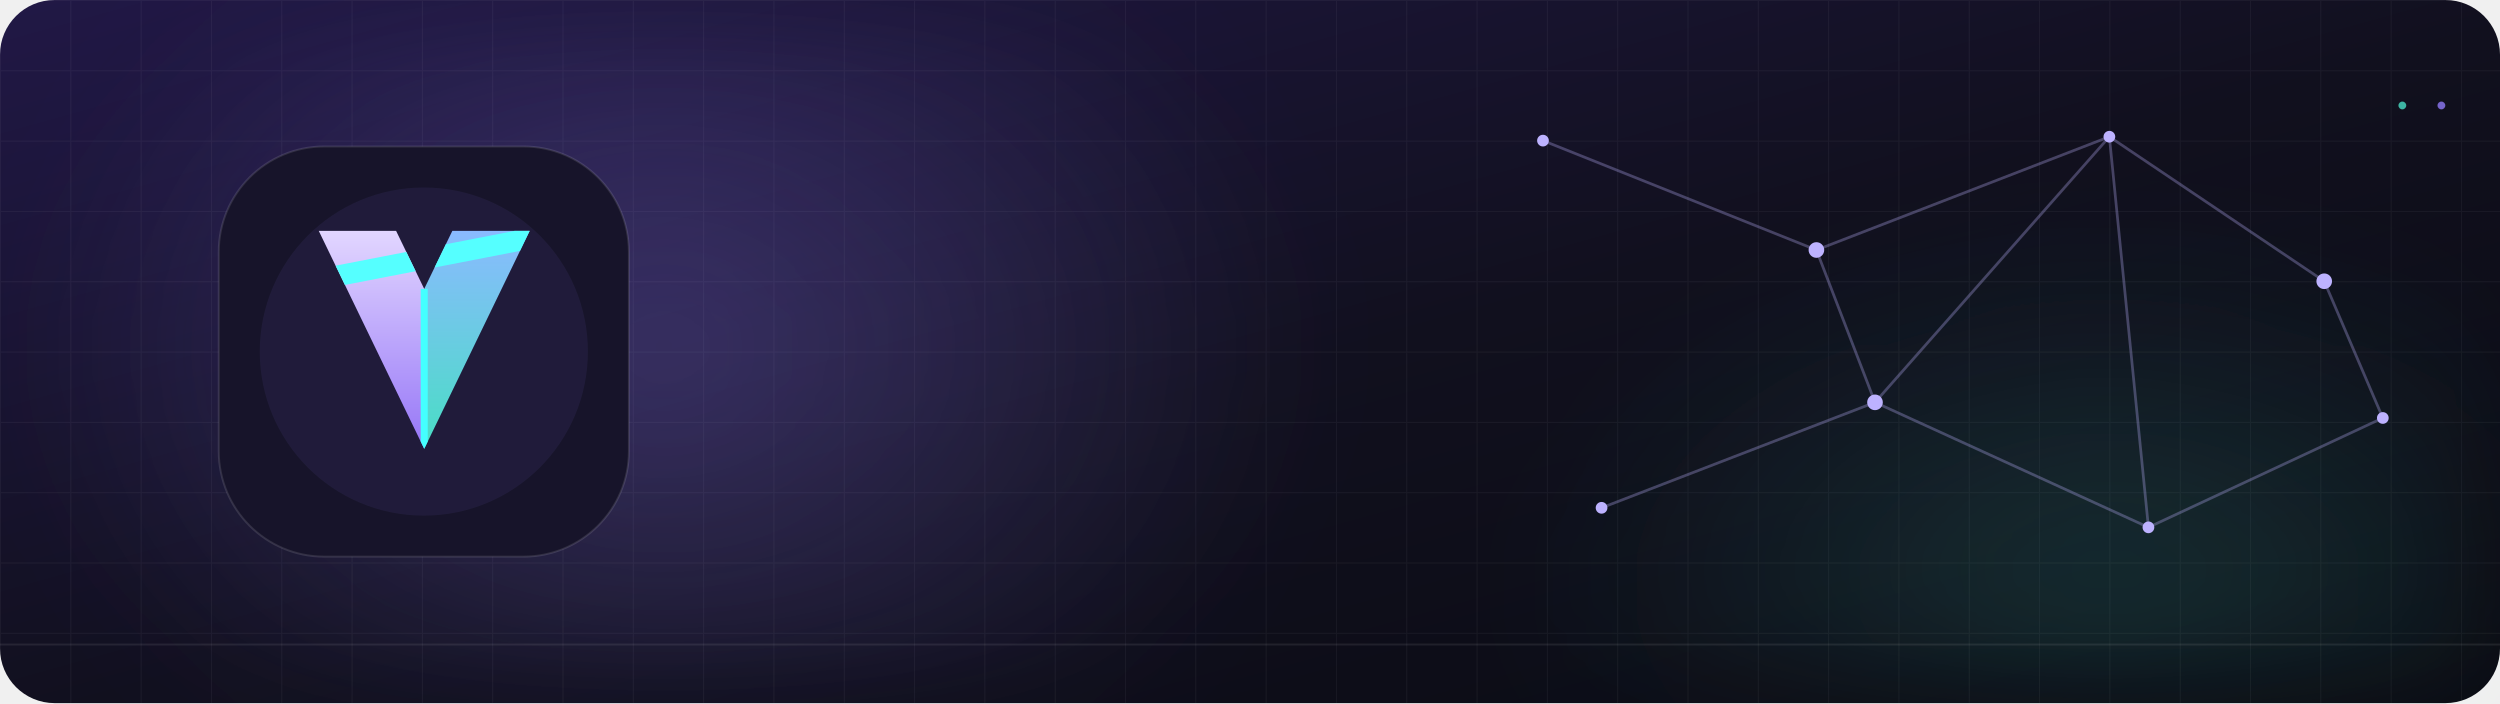
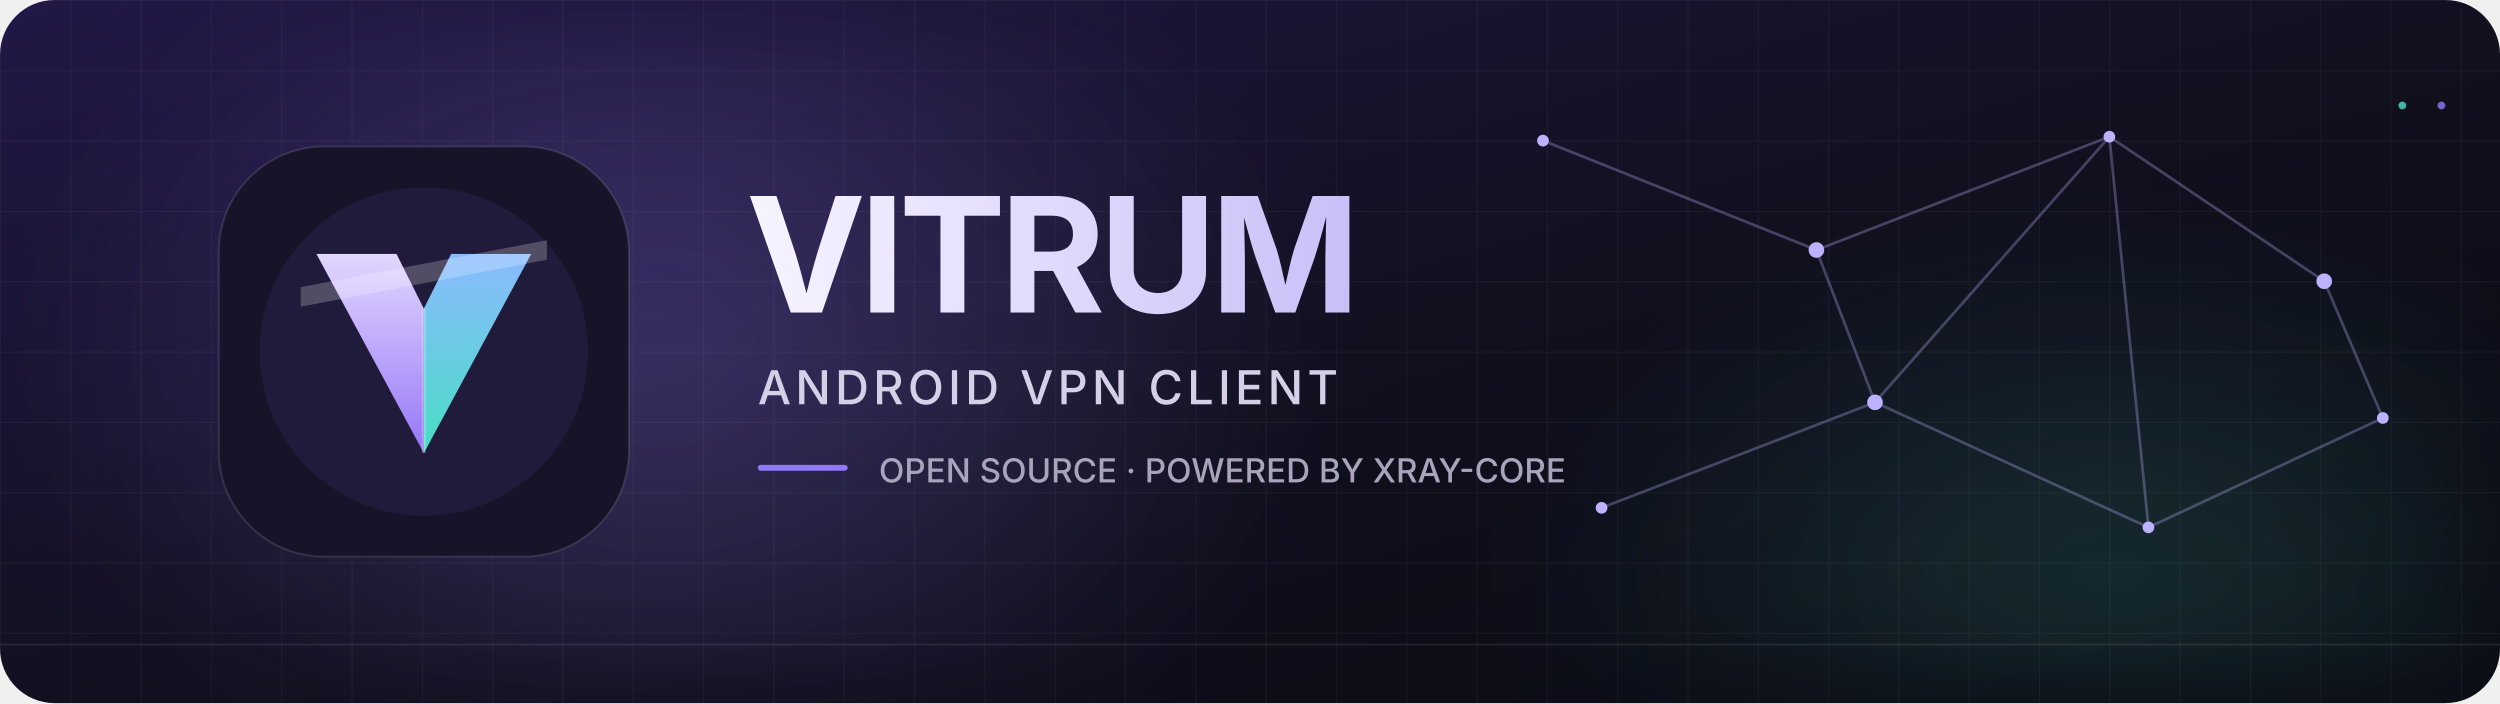
<svg xmlns="http://www.w3.org/2000/svg" width="1280" height="360" viewBox="0 0 1280 360" role="img" aria-labelledby="title desc">
  <defs>
    <linearGradient id="bg" x1="0" y1="0" x2="1" y2="1">
      <stop stop-color="#211846" />
      <stop offset=".52" stop-color="#11101E" />
      <stop offset="1" stop-color="#090A12" />
    </linearGradient>
    <radialGradient id="glow">
      <stop stop-color="#8F79F6" stop-opacity=".3" />
      <stop offset="1" stop-color="#8F79F6" stop-opacity="0" />
    </radialGradient>
    <radialGradient id="glow2">
      <stop stop-color="#48DEC4" stop-opacity=".16" />
      <stop offset="1" stop-color="#48DEC4" stop-opacity="0" />
    </radialGradient>
    <linearGradient id="left" x2="0" y2="1">
      <stop stop-color="#E2D6FF" />
      <stop offset="1" stop-color="#9676F7" />
    </linearGradient>
    <linearGradient id="right" x2="0" y2="1">
      <stop stop-color="#8ABAFF" />
      <stop offset="1" stop-color="#48DEC4" />
    </linearGradient>
    <linearGradient id="word">
      <stop stop-color="#F7F4FF" />
      <stop offset="1" stop-color="#C9C0F8" />
    </linearGradient>
    <pattern id="grid" width="36" height="36" patternUnits="userSpaceOnUse">
      <path d="M36 0H0V36" fill="none" stroke="#FFF" stroke-opacity=".045" />
    </pattern>
    <filter id="blur">
      <feGaussianBlur stdDeviation="34" />
    </filter>
  </defs>
  <rect width="1280" height="360" rx="28" fill="url(#bg)" />
  <rect width="1280" height="360" rx="28" fill="url(#grid)" />
  <ellipse cx="340" cy="178" rx="330" ry="250" fill="url(#glow)" filter="url(#blur)" />
  <ellipse cx="1080" cy="300" rx="300" ry="180" fill="url(#glow2)" filter="url(#blur)" />
  <g opacity=".32" fill="none" stroke="#B7AEF8" stroke-width="1.4">
    <path d="M790 72L930 128L1080 70L1190 144M820 260L960 206L1100 270L1220 214M930 128L960 206L1080 70L1100 270M1080 70L1190 144L1220 214" />
  </g>
  <g fill="#BDB2FF">
    <circle cx="790" cy="72" r="3" />
    <circle cx="930" cy="128" r="4" />
    <circle cx="1080" cy="70" r="3" />
    <circle cx="1190" cy="144" r="4" />
    <circle cx="820" cy="260" r="3" />
    <circle cx="960" cy="206" r="4" />
    <circle cx="1100" cy="270" r="3" />
    <circle cx="1220" cy="214" r="3" />
  </g>
  <g transform="translate(112 75)">
    <rect width="210" height="210" rx="54" fill="#17142A" stroke="#FFF" stroke-opacity=".12" />
    <circle cx="105" cy="105" r="84" fill="#8F79F6" opacity=".08" />
-     <g transform="translate(8 0) scale(1.8)">
-       <defs>
-         <clipPath id="markClip">
-           <path d="M24 24L46 24L54 40.5L62 24L84 24L54 86Z" />
-         </clipPath>
-       </defs>
-       <path d="M24 24L46 24L54 40.5L54 86Z" fill="url(#left)" />
-       <path d="M54 40.5L62 24L84 24L54 86Z" fill="url(#right)" />
-       <g clip-path="url(#markClip)">
-         <path d="M18 36L90 22L90 28L18 42Z" fill="#55FFFFFF" />
-         <path d="M54 40.5L54 86" stroke="#44FFFFFF" stroke-width="2" />
-       </g>
-     </g>
+     <path d="M50 55H91L105 83V157Z" fill="url(#left)" />
+     <path d="M105 83L119 55H160L105 157Z" fill="url(#right)" />
+     <path d="M42 72L168 48V58L42 82Z" fill="#FFF" opacity=".22" />
+     <path d="M105 83V157" stroke="#FFF" stroke-opacity=".24" stroke-width="2" />
+   </g>
+   <g font-family="Inter,Segoe UI,Arial,sans-serif">
+     <text x="382" y="160" fill="url(#word)" font-size="82" font-weight="720" letter-spacing="-3">VITRUM</text>
+     <text x="388" y="207" fill="#D4D0E8" font-size="24" font-weight="500" letter-spacing="2.2">ANDROID VPN CLIENT</text>
+     <rect x="388" y="238" width="46" height="3" rx="1.5" fill="#8F79F6" />
+     <text x="450" y="247" fill="#A9A4BC" font-size="17" font-weight="500">OPEN SOURCE · POWERED BY XRAY-CORE</text>
  </g>
  <path d="M0 330H1280" stroke="#FFF" stroke-opacity=".08" />
  <circle cx="1230" cy="54" r="2" fill="#48DEC4" opacity=".8" />
  <circle cx="1250" cy="54" r="2" fill="#8F79F6" opacity=".8" />
</svg>
